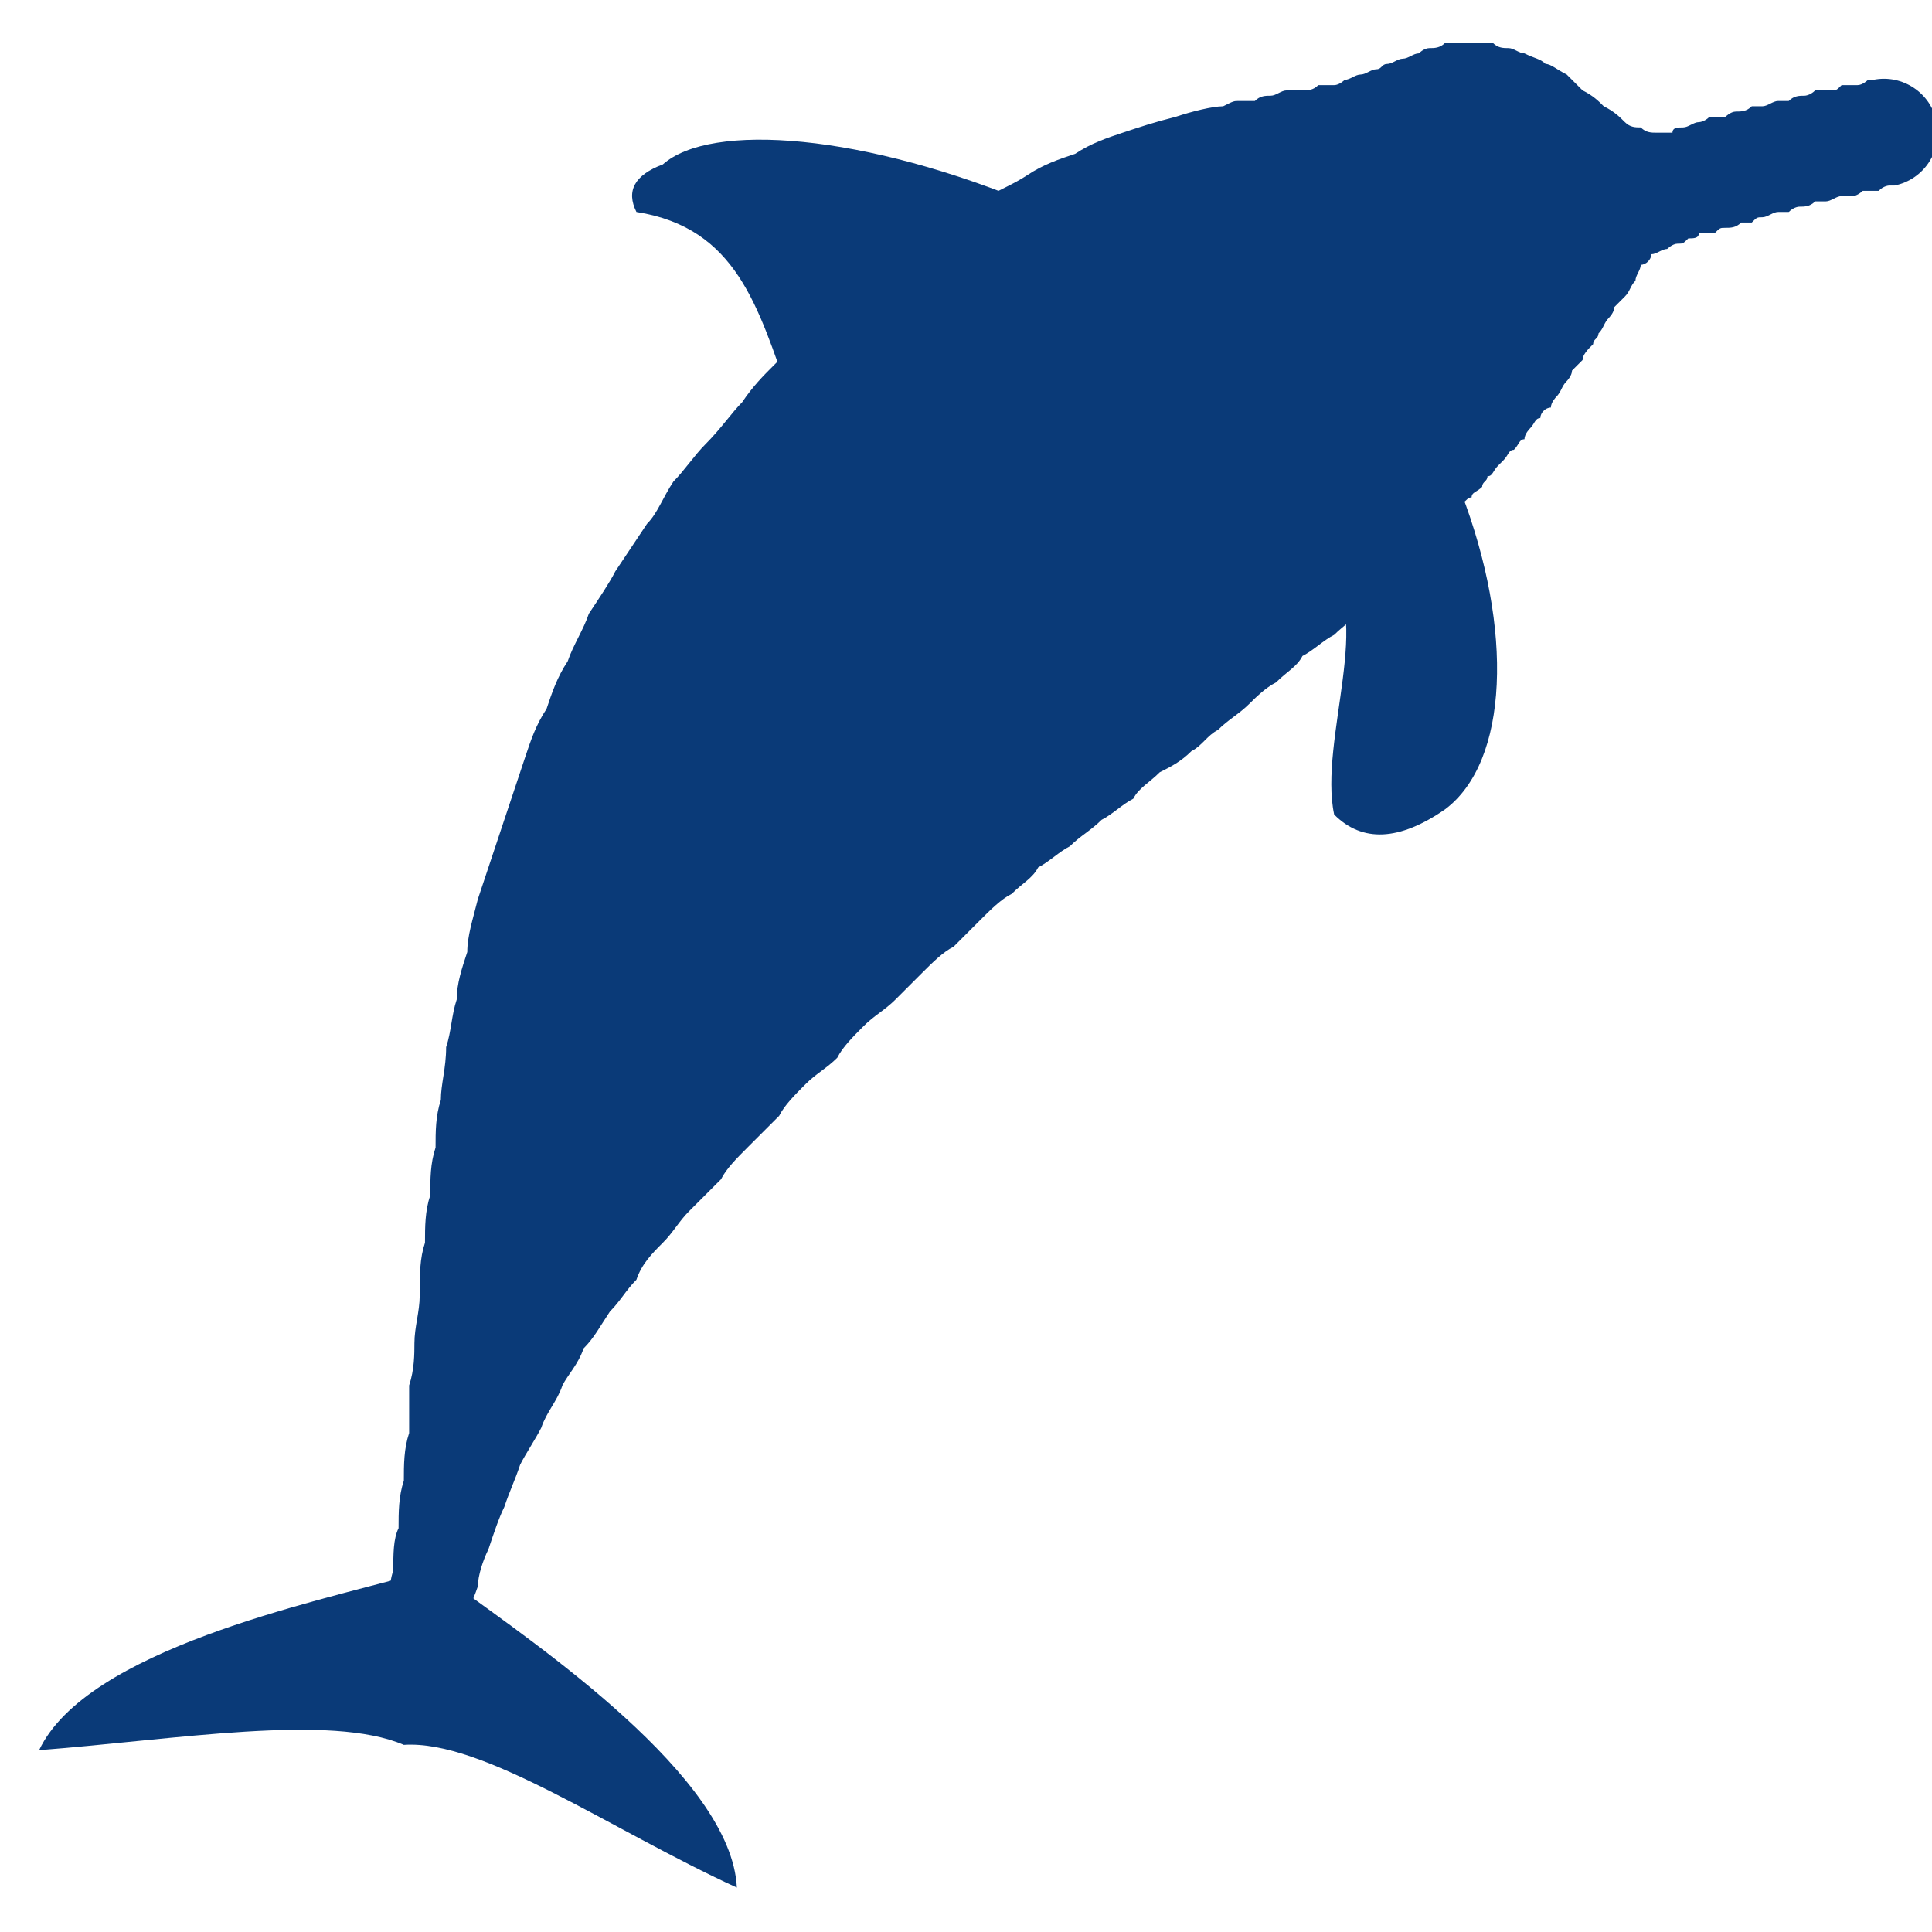
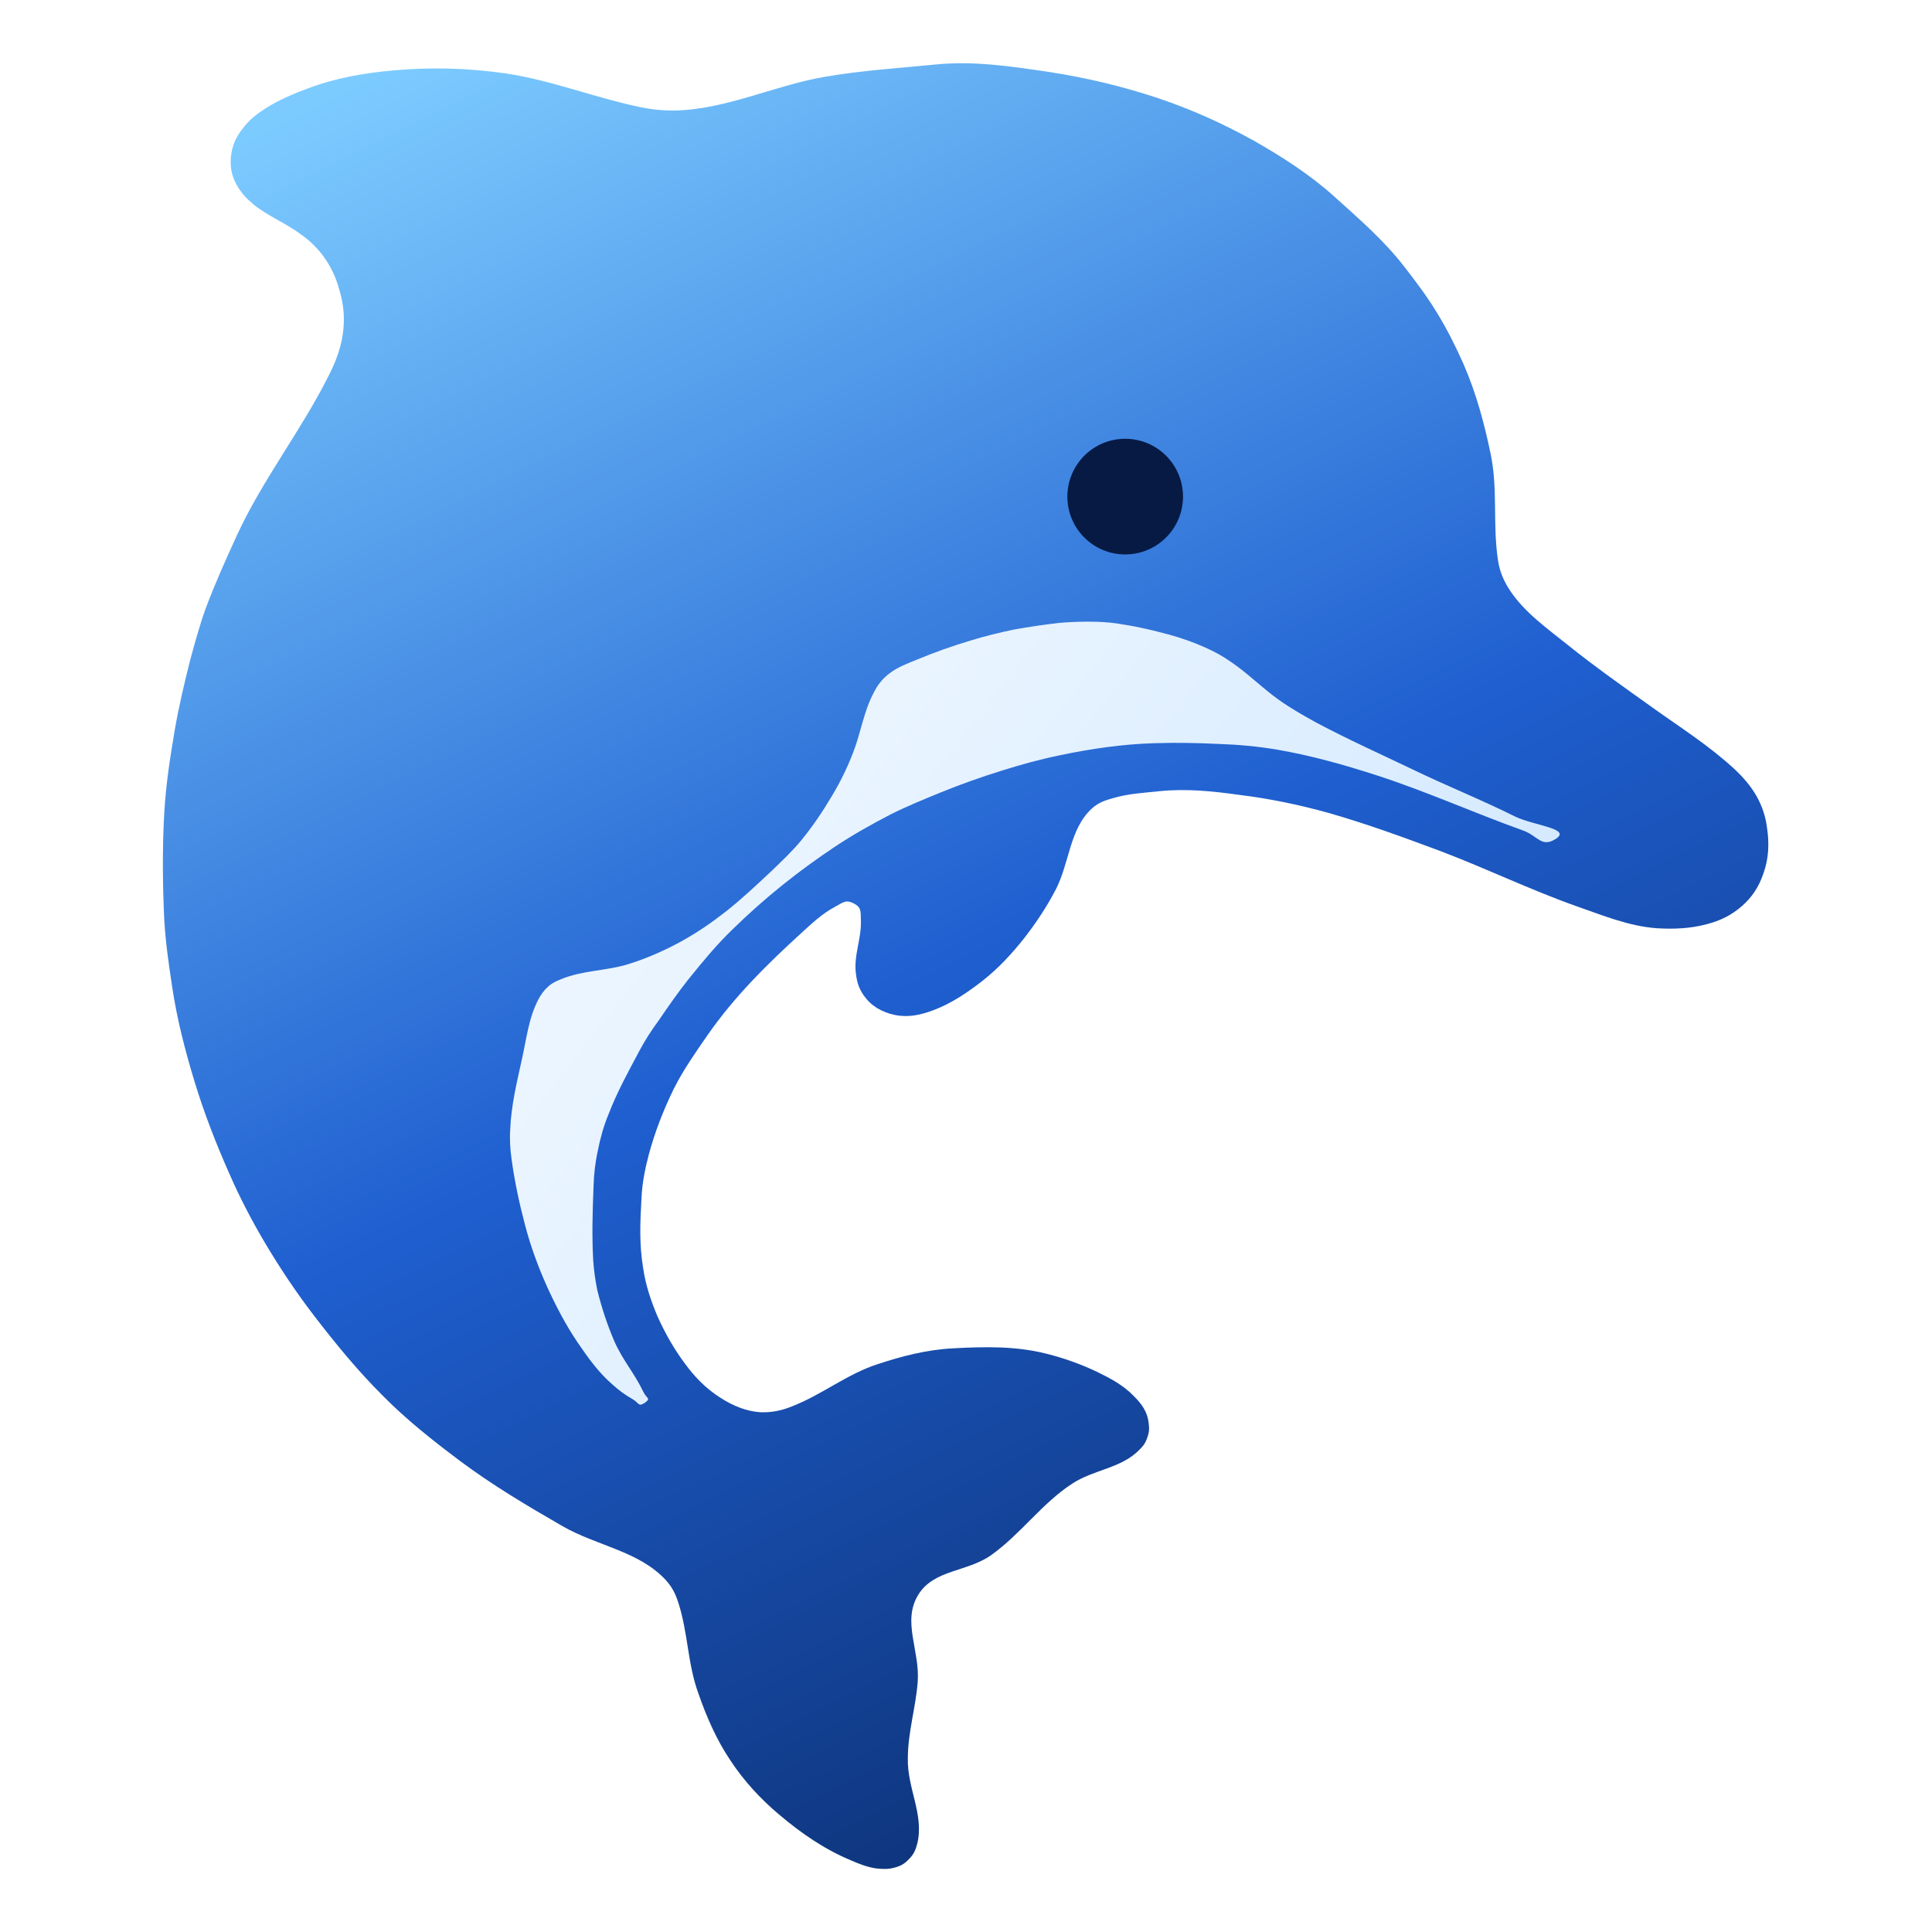
- <svg xmlns="http://www.w3.org/2000/svg" viewBox="7.6 48.9 365.5 365.5">
-   <style>path{fill:#0a3a78}@media (prefers-color-scheme:dark){path{fill:#8fd1ff}}</style>
-   <path d="M85,347C67,352 24,361 15,380C41,378 70,373 84,379C99,378 123,395 147,406C146,385 109,360 94,349Z" />
-   <path d="M204,88C171,74 142,72 133,80Q125,83 128,89C147,92 151,107 157,124Z" />
-   <path d="M284,142C294,168 293,193 281,202Q268,211 260,203C257,189 268,164 258,157Z" />
-   <path d="M81,355C81,353 81,349 82,346C82,343 82,340 83,338C83,335 83,332 84,329C84,326 84,323 85,320C85,317 85,314 85,311C86,308 86,305 86,303C86,300 87,297 87,294C87,290 87,287 88,284C88,281 88,278 89,275C89,272 89,269 90,266C90,263 90,260 91,257C91,254 92,251 92,247C93,244 93,241 94,238C94,235 95,232 96,229C96,226 97,223 98,219C99,216 100,213 101,210C102,207 103,204 104,201C105,198 106,195 107,192C108,189 109,186 111,183C112,180 113,177 115,174C116,171 118,168 119,165C121,162 123,159 124,157C126,154 128,151 130,148C132,146 133,143 135,140C137,138 139,135 141,133C144,130 146,127 148,125C150,122 152,120 154,118C157,115 159,113 162,111C164,108 166,106 169,104C172,102 174,100 177,98C179,96 182,94 185,92C188,90 190,89 193,87C196,85 199,84 202,82C205,80 208,79 211,78C214,76 217,75 220,74C223,73 226,72 230,71C233,70 237,69 239,69C241,68 241,68 242,68C243,68 244,68 245,68C246,67 247,67 248,67C249,67 250,66 251,66C252,66 253,66 254,66C255,66 256,66 257,65C258,65 259,65 260,65C261,65 262,64 262,64C263,64 264,63 265,63C266,63 267,62 268,62C269,62 269,61 270,61C271,61 272,60 273,60C274,60 275,59 276,59C276,59 277,58 278,58C279,58 280,58 281,57C282,57 283,57 284,57C285,57 286,57 287,57C288,57 289,57 290,57C291,58 292,58 293,58C294,58 295,59 296,59C298,60 299,60 300,61C301,61 302,62 304,63C305,64 306,65 307,66C309,67 310,68 311,69C313,70 314,71 315,72C316,73 317,73 318,73C319,74 320,74 321,74C322,74 323,74 324,74C324,73 325,73 326,73C327,73 328,72 329,72C329,72 330,72 331,71C332,71 333,71 334,71C334,71 335,70 336,70C337,70 338,70 339,69C339,69 340,69 341,69C342,69 343,68 344,68C344,68 345,68 346,68C347,67 348,67 349,67C349,67 350,67 351,66C352,66 353,66 354,66C355,66 355,66 356,65C357,65 358,65 359,65C360,65 361,64 361,64C362,64 362,64 362,64A10,10 0 0 1 366,84C366,84 366,84 365,84C365,84 364,84 363,85C362,85 361,85 360,85C360,85 359,86 358,86C357,86 356,86 356,86C355,86 354,87 353,87C352,87 352,87 351,87C350,88 349,88 348,88C348,88 347,88 346,89C345,89 344,89 344,89C343,89 342,90 341,90C340,90 340,90 339,91C338,91 337,91 337,91C336,92 335,92 334,92C333,92 333,92 332,93C331,93 330,93 329,93C329,94 328,94 327,94C326,95 326,95 325,95C324,95 323,96 323,96C322,96 321,97 320,97C320,98 319,99 318,99C318,100 317,101 317,102C316,103 316,104 315,105C315,105 314,106 313,107C313,108 312,109 312,109C311,110 311,111 310,112C310,113 309,113 309,114C308,115 307,116 307,117C306,118 306,118 305,119C305,120 304,121 304,121C303,122 303,123 302,124C302,124 301,125 301,126C300,126 299,127 299,128C298,128 298,129 297,130C297,130 296,131 296,132C295,132 295,133 294,134C293,134 293,135 292,136C292,136 291,137 291,137C290,138 290,139 289,139C289,140 288,140 288,141C287,142 286,142 286,143C285,143 285,144 284,144C284,145 283,146 283,146C282,147 282,147 281,148C280,149 278,152 276,154C274,156 273,158 271,159C269,161 267,162 265,164C264,166 262,167 260,169C258,170 256,172 254,173C253,175 251,176 249,178C247,179 245,181 244,182C242,184 240,185 238,187C236,188 235,190 233,191C231,193 229,194 227,195C225,197 223,198 222,200C220,201 218,203 216,204C214,206 212,207 210,209C208,210 206,212 204,213C203,215 201,216 199,218C197,219 195,221 193,223C192,224 190,226 188,228C186,229 184,231 182,233C180,235 179,236 177,238C175,240 173,241 171,243C169,245 167,247 166,249C164,251 162,252 160,254C158,256 156,258 155,260C153,262 151,264 149,266C147,268 145,270 144,272C142,274 140,276 138,278C136,280 135,282 133,284C131,286 129,288 128,291C126,293 125,295 123,297C121,300 120,302 118,304C117,307 115,309 114,311C113,314 111,316 110,319C109,321 107,324 106,326C105,329 104,331 103,334C102,336 101,339 100,342C99,344 98,347 98,349C97,352 95,356 95,357Z" />
+ <svg xmlns="http://www.w3.org/2000/svg" viewBox="-38.2 -8.6 568 568">
+   <style>.mk-b1{stop-color:#7ccbff}.mk-b2{stop-color:#1f5fd0}.mk-b3{stop-color:#0a2a66}.mk-w1{stop-color:#ffffff}.mk-w2{stop-color:#b9dcff}.mk-eye{fill:#061a44}@media (prefers-color-scheme:dark){.mk-b1{stop-color:#b5e2ff}.mk-b2{stop-color:#4f8df0}.mk-b3{stop-color:#1a4fb0}}</style>
+   <defs>
+     <linearGradient id="b" gradientUnits="userSpaceOnUse" x1="98.3" y1="0" x2="368.7" y2="550.9">
+       <stop class="mk-b1" />
+       <stop offset=".5" class="mk-b2" />
+       <stop offset="1" class="mk-b3" />
+     </linearGradient>
+     <linearGradient id="w" gradientUnits="userSpaceOnUse" x1="0" y1="165.3" x2="491.7" y2="550.9">
+       <stop class="mk-w1" />
+       <stop offset="1" class="mk-w2" />
+     </linearGradient>
+   </defs>
+   <path fill="url(#b)" d="M236.4 10.4C225.5 11.5 215.1 12.1 204.2 14C189.1 16.6 175.1 23.7 159.8 23.9C156.1 23.9 152.7 23.5 149.1 22.7C136.1 19.9 123.8 15 110.6 13C99.4 11.4 88.7 11.1 77.4 12.1C68.7 12.9 60.5 14.3 52.3 17.4C48 19 43.7 20.8 39.8 23.3C37.3 24.9 35.1 26.6 33.3 29C31.2 31.6 30 34.2 29.7 37.5C29.4 40.5 29.9 43 31.3 45.6C32.6 48 34.2 49.7 36.2 51.4C40.6 55 45.9 57 50.4 60.4C52.8 62.1 54.9 64.1 56.7 66.5C59.1 69.7 60.7 73.2 61.7 77.1C62.7 80.6 63.1 84 62.8 87.7C62.4 92.7 60.8 97.2 58.5 101.7C50.3 118.1 38.9 132.5 31.3 149.1C28.1 156.1 25 163 22.3 170.2C20.5 175.2 19.1 180.3 17.7 185.5C16 192.2 14.4 199 13.2 205.9C11.8 214.1 10.6 221.9 10.1 230.2C9.5 240.9 9.6 251.3 10.1 262C10.5 268.6 11.4 274.8 12.4 281.4C13.8 290.9 16.2 300.2 19 309.4C21.8 318.6 25.3 327.6 29.2 336.4C32.3 343.5 35.8 350.2 39.7 356.8C44.1 364.2 48.9 371.4 54.2 378.3C60.5 386.5 66.9 394.3 74.2 401.6C81.2 408.7 88.9 414.8 96.9 420.8C106.5 428 116.8 434.1 127.2 440.1C137.3 445.9 149.7 447.4 157.6 456C159.4 458 160.4 460 161.2 462.5C164.1 471.4 163.9 480.4 167.1 489.2C169.5 496.1 172.4 502.8 176.5 508.9C180.5 515 185.4 520.3 191 525C197.4 530.4 204.2 535.1 211.9 538.3C214.4 539.4 216.7 540.3 219.3 540.7C221.3 540.9 222.8 541 224.7 540.5C226.6 540 227.7 539.4 229.1 537.9C230.5 536.5 231 535.2 231.5 533.3C233.5 524.9 228.5 517.1 228.7 508.4C228.7 500.7 231 493.6 231.6 485.9C232.3 476.6 226.9 468.1 231.8 460.2C236.4 452.8 246.1 453.6 253.2 448.6C261.9 442.4 268.1 433.4 277 427.6C283.4 423.4 291.5 423.1 296.8 417.6C298 416.4 298.6 415.6 299.1 414C299.7 412.4 299.7 411.4 299.5 409.7C299.1 406.4 297.5 404.2 295.1 401.8C292.1 398.7 288.4 396.7 284.5 394.8C279.7 392.5 274.7 390.7 269.5 389.4C260.5 387.1 251.3 387.3 242 387.8C234.3 388.2 226.9 390.1 219.7 392.5C210.8 395.4 203.5 401.4 194.8 404.8C191.7 406.1 188.7 406.7 185.4 406.6C181.1 406.3 177.3 404.7 173.7 402.4C169.4 399.7 166 396.2 163.1 392.2C159.9 387.9 157.3 383.3 155.1 378.4C153.2 373.9 151.6 369.2 150.9 364.3C149.7 357.3 150 350.6 150.4 343.6C150.6 339.3 151.4 335.2 152.5 331C154.3 324.3 156.8 317.8 159.9 311.5C162.7 305.9 166.3 300.8 169.9 295.6C177.7 284.4 187.3 274.9 197.4 265.7C200.6 262.8 203.5 260 207.3 258C209.7 256.7 210.4 255.8 212.8 257C215.1 258.2 214.8 259.3 214.9 262C215.1 267.6 212.6 272.5 213.5 278.1C213.8 280.4 214.4 282.1 215.7 284C216.9 285.7 218 286.7 219.7 287.8C221.4 288.8 223 289.4 224.9 289.8C228.9 290.6 232.4 289.8 236.2 288.4C241.5 286.4 246.1 283.3 250.6 279.8C255.3 276.1 259.3 271.8 263 267.1C266.5 262.6 269.6 257.9 272.2 252.9C276.3 244.9 276.2 235.2 282.8 229.1C284.8 227.3 286.7 226.7 289.2 226C293.7 224.7 298.1 224.5 302.7 224C310.7 223.2 318.3 224 326.2 225.1C335.1 226.2 343.8 228 352.4 230.4C363.6 233.6 374.5 237.6 385.5 241.7C398.9 246.8 411.7 253 425.2 257.8C433 260.5 440.6 263.7 448.9 264.3C453.9 264.6 458.8 264.4 463.6 263.1C467.5 262.1 470.8 260.5 473.9 257.8C476.9 255.2 478.9 252.1 480.2 248.3C481.8 243.9 482 239.4 481.3 234.8C480.9 231.5 479.9 228.5 478.3 225.6C476.5 222.4 474.2 219.8 471.5 217.3C464.1 210.5 455.7 205.2 447.6 199.4C439.2 193.4 430.8 187.5 422.7 181C416.5 176 410 171.5 405.6 164.8C403.8 162 402.7 159.4 402.2 156.1C400.6 145.5 402.2 135.5 400.1 125.1C398.2 115.9 395.8 107 392.1 98.5C389.8 93.3 387.3 88.3 384.3 83.4C381.4 78.6 378 74.1 374.5 69.6C368.6 62 361.3 55.7 354.1 49.2C347 42.8 338.9 37.6 330.5 32.8C321.5 27.8 312.2 23.6 302.4 20.3C291.9 16.8 281.4 14.3 270.5 12.6C259 10.9 248 9.2 236.4 10.4Z" />
+   <path fill="url(#w)" d="M273.5 174.5C277.2 174.2 280.6 174.1 284.3 174.2C286.9 174.3 289.4 174.5 292 175C296.7 175.7 301.1 176.8 305.6 178C309.2 179 312.6 180.2 316 181.7C318.7 182.9 321.3 184.3 323.7 186C328.7 189.4 332.8 193.6 337.7 197.1C341.2 199.6 344.9 201.7 348.7 203.8C358.1 208.8 367.7 213.1 377.3 217.7C387.2 222.5 397.3 226.5 407.1 231.4C412.8 234.2 424.4 235 418.9 238.2C414.9 240.6 413.8 237 409.4 235.5C394.9 230.3 381 224 366.4 219.3C356.8 216.2 347.2 213.5 337.3 211.8C331.4 210.8 325.7 210.3 319.7 210.1C313.4 209.8 307.3 209.7 301 209.9C291.7 210.2 282.7 211.5 273.6 213.4C267.7 214.6 261.9 216.2 256.2 218C250.1 219.9 244.2 222 238.3 224.4C233.4 226.4 228.5 228.4 223.7 230.8C218.1 233.7 212.6 236.8 207.3 240.3C196.5 247.5 186.6 255.4 177.3 264.5C172.5 269.1 168.4 274.1 164.2 279.3C161.1 283.2 158.4 287.1 155.6 291.2C153.4 294.2 151.5 297.1 149.8 300.3C146.5 306.5 143.2 312.5 140.7 319C139.3 322.4 138.3 325.9 137.6 329.5C136.8 333.1 136.4 336.6 136.3 340.2C136 347.6 135.8 354.6 136.2 361.9C136.4 364.9 136.8 367.7 137.4 370.7C138.7 375.9 140.3 380.8 142.4 385.7C144.8 391.2 148.3 395.1 150.9 400.5C151.9 402.7 153.3 402.4 151.4 403.8C149.4 405.1 149.8 403.9 147.7 402.7C145.4 401.4 143.7 400.1 141.7 398.3C137.7 394.8 134.7 390.6 131.7 386.2C128.1 380.9 125.2 375.3 122.6 369.6C120 363.8 117.8 357.8 116.2 351.7C114.5 345.3 113.1 338.8 112.2 332.2C111.8 329.3 111.6 326.4 111.8 323.4C112.1 316.4 113.7 309.8 115.2 303C116.6 296.8 117.2 290.6 120.2 285C121 283.6 121.7 282.6 122.9 281.5C124.1 280.4 125.2 279.9 126.7 279.3C133.2 276.6 140 276.9 146.7 274.8C152.1 273.1 157.3 270.8 162.2 268.1C166.9 265.5 171.1 262.6 175.3 259.3C180 255.6 184.2 251.6 188.6 247.5C191.7 244.5 194.8 241.6 197.5 238.3C200.9 234.1 203.8 229.8 206.5 225.2C208.9 221.2 210.9 217.1 212.6 212.7C214.9 206.8 215.7 200.6 218.7 195C219.9 192.6 221.3 190.9 223.4 189.3C225.8 187.5 228.5 186.5 231.2 185.4C236.5 183.2 241.8 181.3 247.2 179.7C251.4 178.4 255.6 177.4 259.8 176.5C264.4 175.7 268.9 175 273.5 174.5Z" />
+   <path class="mk-eye" d="M275.6 137.4a17 17 0 1 0 34 0a17 17 0 1 0-34 0Z" />
</svg>
